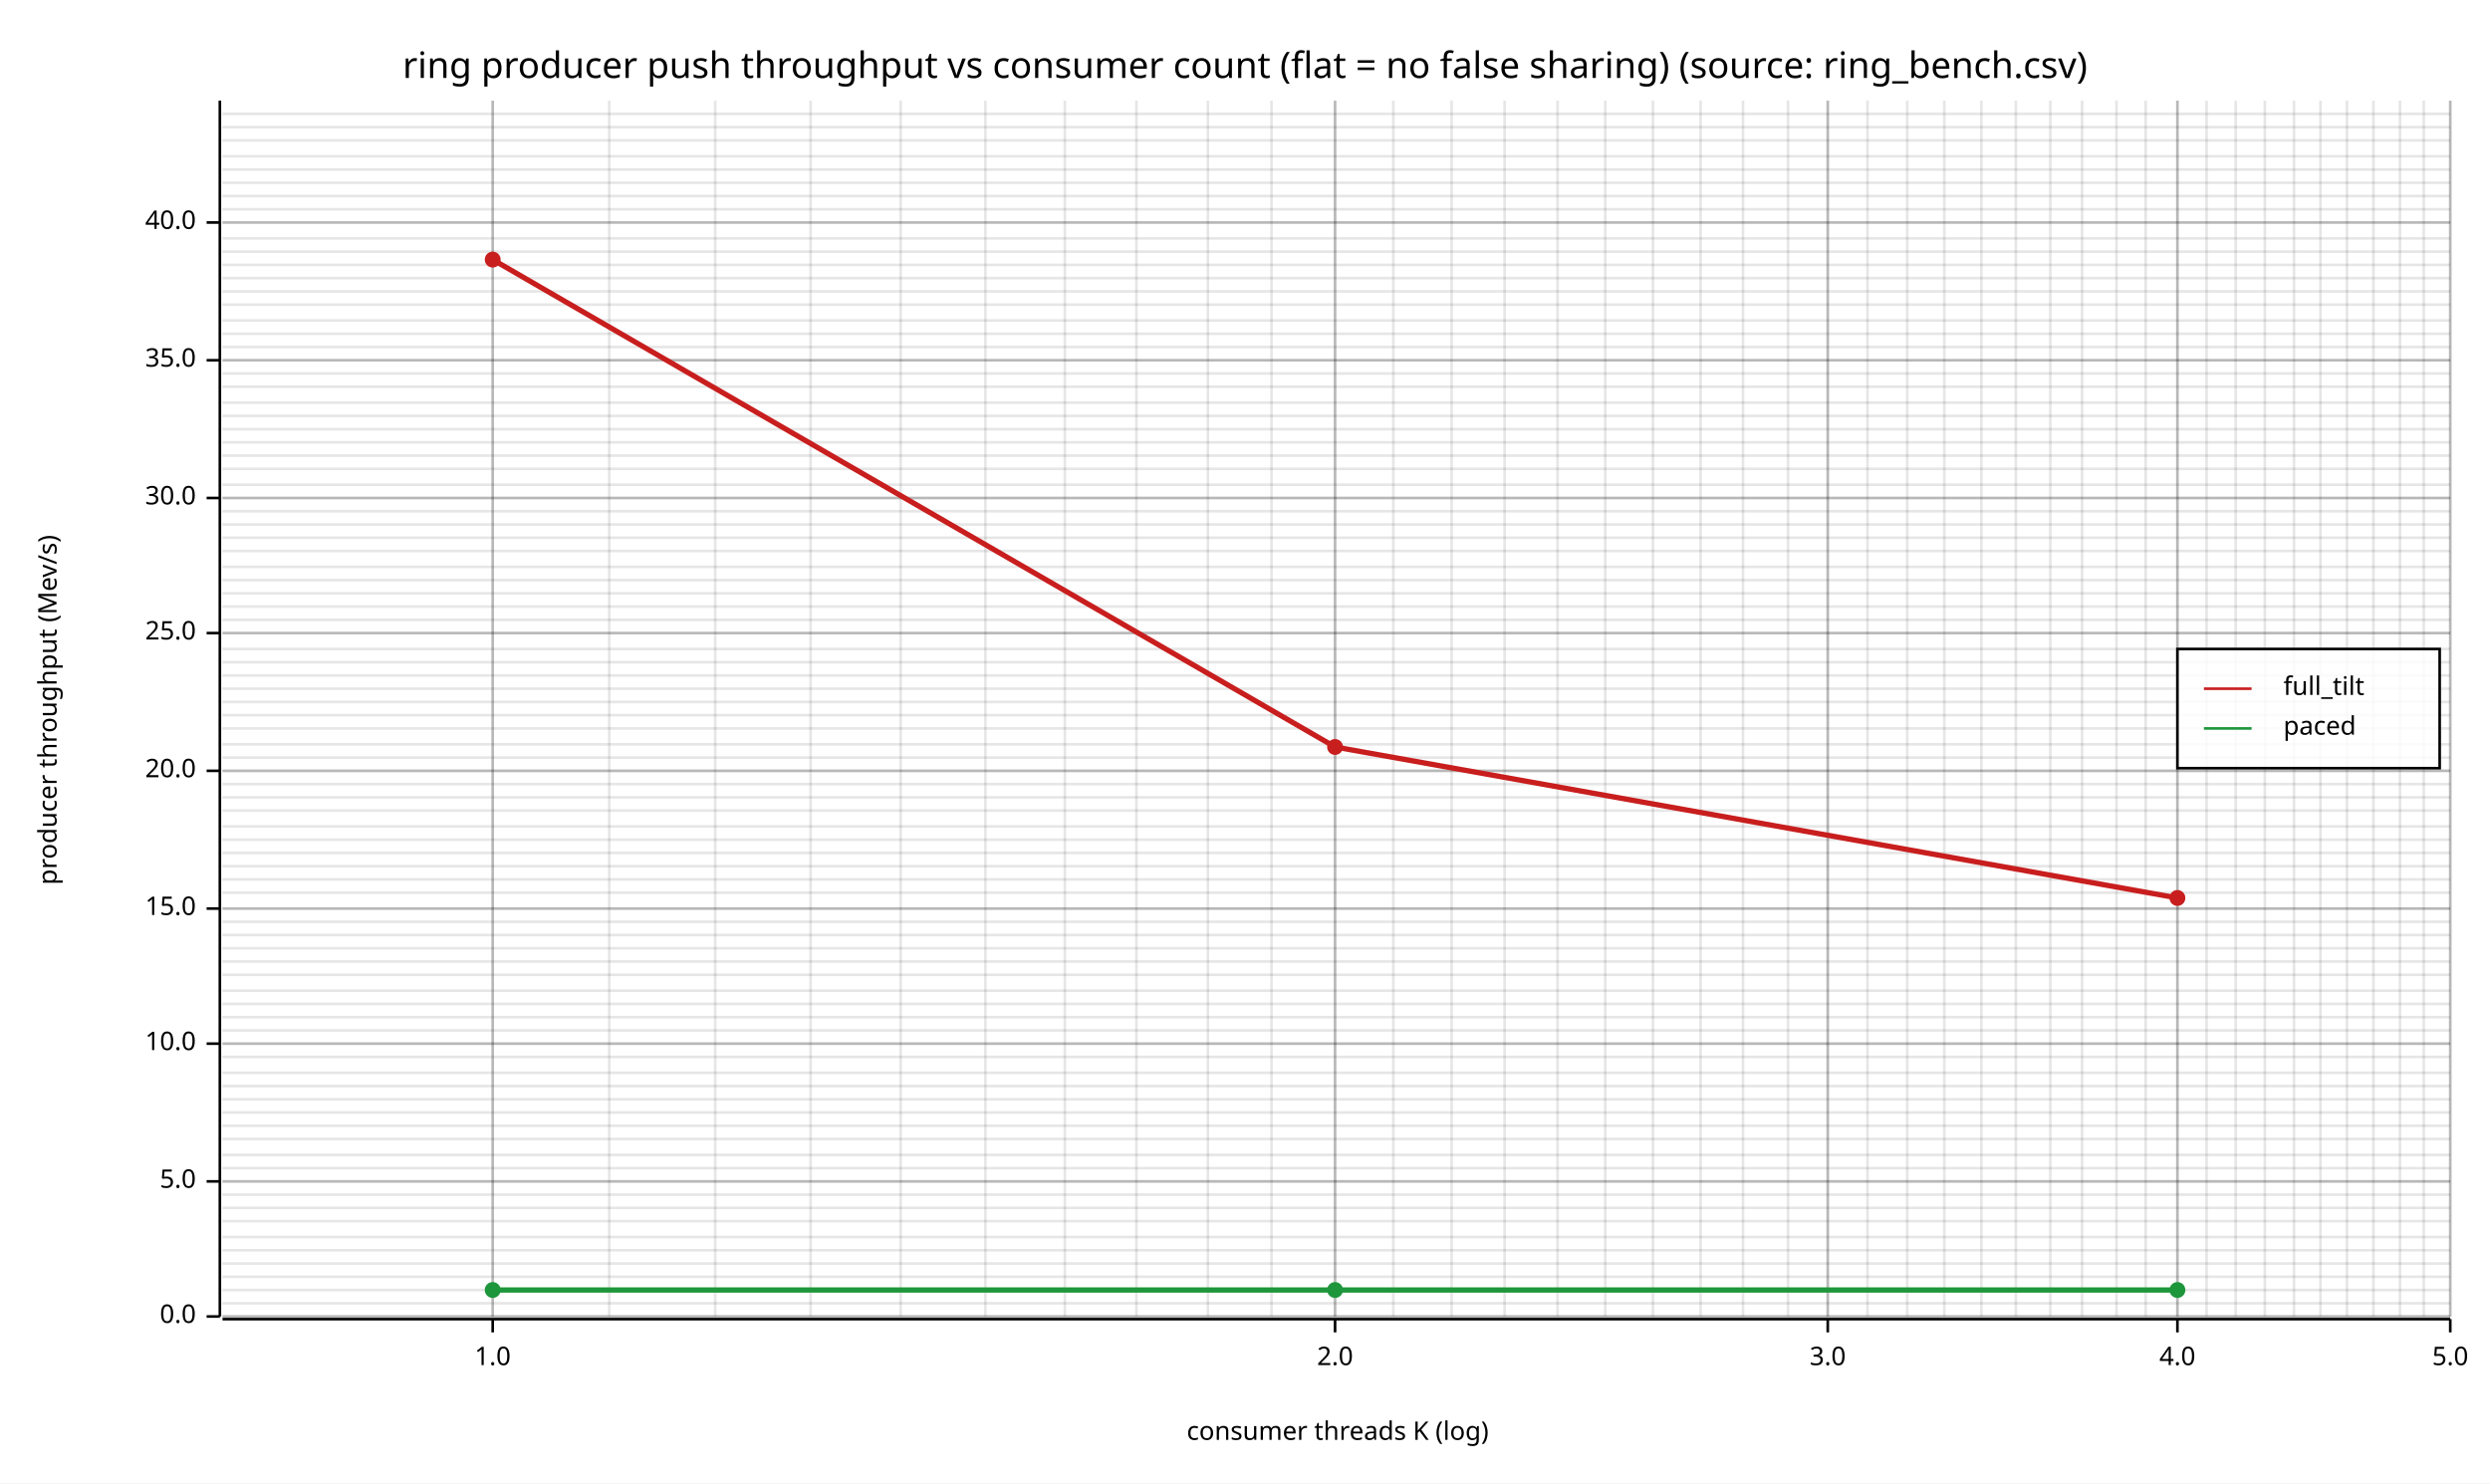
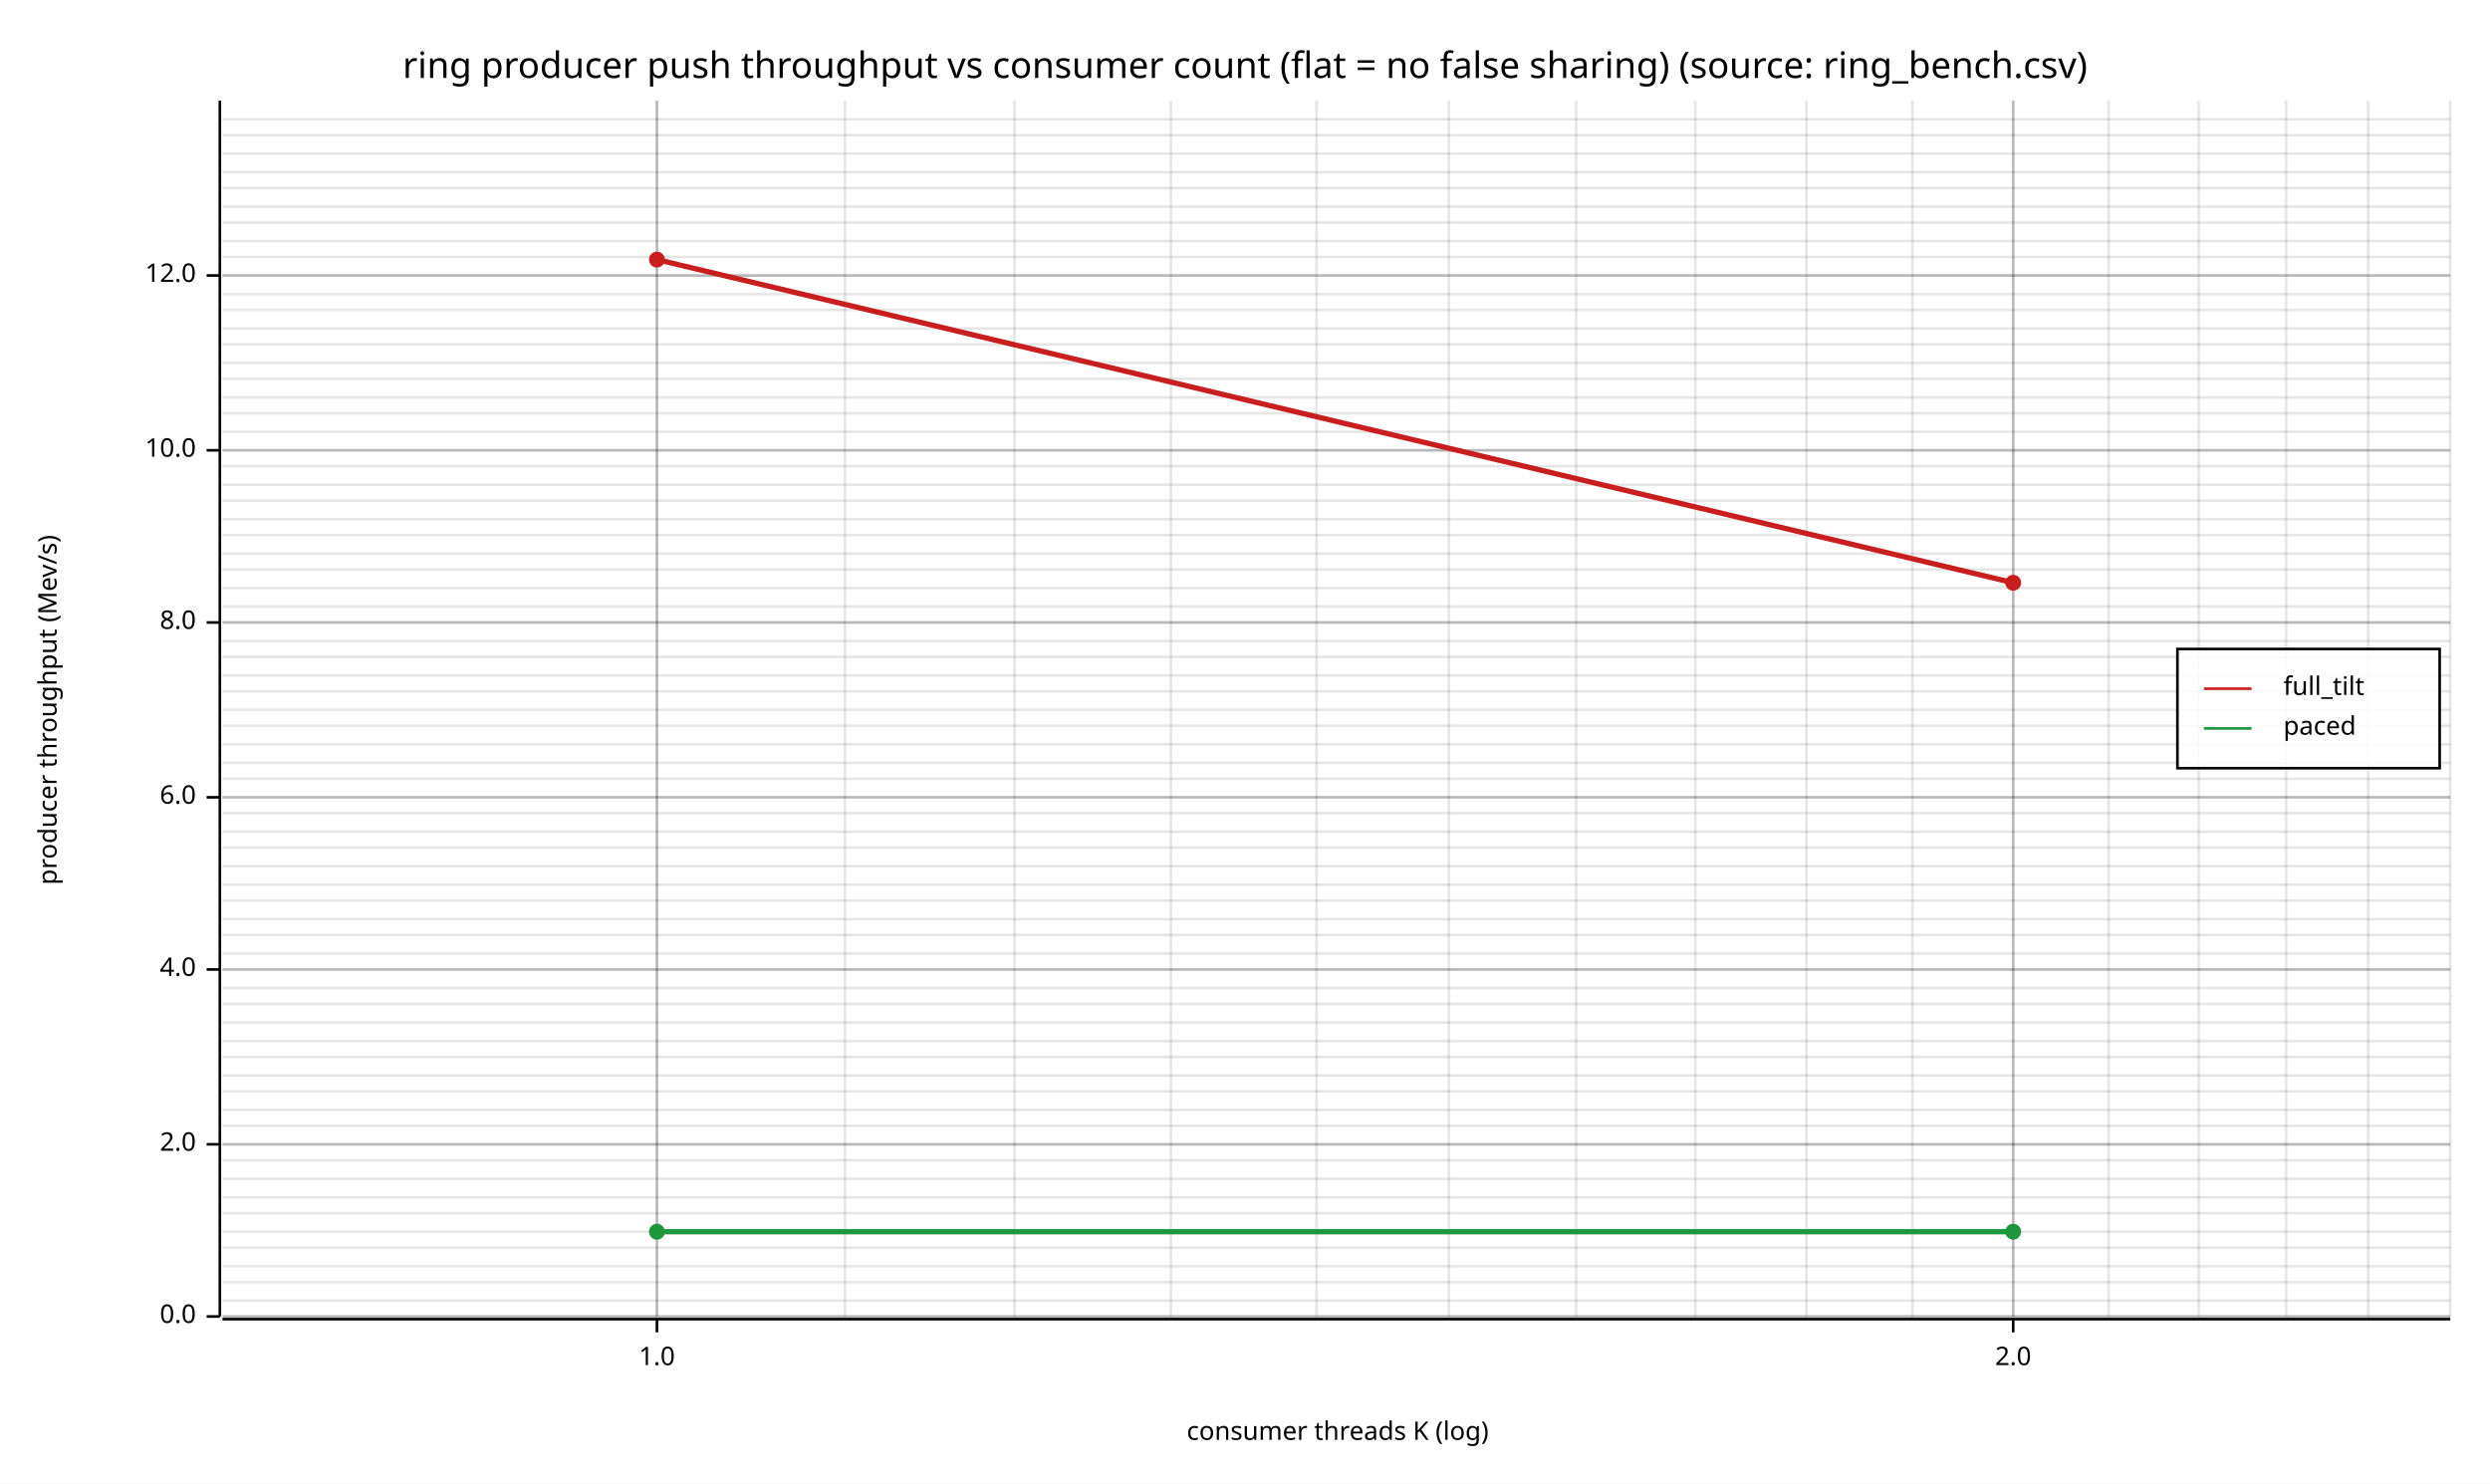
<svg xmlns="http://www.w3.org/2000/svg" width="940" height="560" viewBox="0 0 940 560">
  <rect x="0" y="0" width="940" height="560" opacity="1" fill="#FFFFFF" stroke="none" />
  <text x="470" y="19" dy="0.76em" text-anchor="middle" font-family="sans-serif" font-size="13.71" opacity="1" fill="#000000">
ring producer push throughput vs consumer count (flat = no false sharing)   (source: ring_bench.csv)
</text>
-   <line opacity="0.1" stroke="#000000" stroke-width="1" x1="186" y1="497" x2="186" y2="38" />
-   <line opacity="0.1" stroke="#000000" stroke-width="1" x1="230" y1="497" x2="230" y2="38" />
-   <line opacity="0.1" stroke="#000000" stroke-width="1" x1="270" y1="497" x2="270" y2="38" />
-   <line opacity="0.1" stroke="#000000" stroke-width="1" x1="306" y1="497" x2="306" y2="38" />
-   <line opacity="0.1" stroke="#000000" stroke-width="1" x1="340" y1="497" x2="340" y2="38" />
-   <line opacity="0.1" stroke="#000000" stroke-width="1" x1="372" y1="497" x2="372" y2="38" />
-   <line opacity="0.1" stroke="#000000" stroke-width="1" x1="402" y1="497" x2="402" y2="38" />
-   <line opacity="0.1" stroke="#000000" stroke-width="1" x1="429" y1="497" x2="429" y2="38" />
-   <line opacity="0.1" stroke="#000000" stroke-width="1" x1="456" y1="497" x2="456" y2="38" />
-   <line opacity="0.1" stroke="#000000" stroke-width="1" x1="480" y1="497" x2="480" y2="38" />
-   <line opacity="0.1" stroke="#000000" stroke-width="1" x1="504" y1="497" x2="504" y2="38" />
-   <line opacity="0.1" stroke="#000000" stroke-width="1" x1="526" y1="497" x2="526" y2="38" />
-   <line opacity="0.1" stroke="#000000" stroke-width="1" x1="548" y1="497" x2="548" y2="38" />
-   <line opacity="0.1" stroke="#000000" stroke-width="1" x1="568" y1="497" x2="568" y2="38" />
-   <line opacity="0.1" stroke="#000000" stroke-width="1" x1="588" y1="497" x2="588" y2="38" />
-   <line opacity="0.1" stroke="#000000" stroke-width="1" x1="606" y1="497" x2="606" y2="38" />
-   <line opacity="0.1" stroke="#000000" stroke-width="1" x1="624" y1="497" x2="624" y2="38" />
-   <line opacity="0.1" stroke="#000000" stroke-width="1" x1="642" y1="497" x2="642" y2="38" />
-   <line opacity="0.1" stroke="#000000" stroke-width="1" x1="658" y1="497" x2="658" y2="38" />
-   <line opacity="0.1" stroke="#000000" stroke-width="1" x1="675" y1="497" x2="675" y2="38" />
-   <line opacity="0.1" stroke="#000000" stroke-width="1" x1="690" y1="497" x2="690" y2="38" />
-   <line opacity="0.1" stroke="#000000" stroke-width="1" x1="705" y1="497" x2="705" y2="38" />
-   <line opacity="0.1" stroke="#000000" stroke-width="1" x1="720" y1="497" x2="720" y2="38" />
-   <line opacity="0.1" stroke="#000000" stroke-width="1" x1="734" y1="497" x2="734" y2="38" />
-   <line opacity="0.1" stroke="#000000" stroke-width="1" x1="748" y1="497" x2="748" y2="38" />
-   <line opacity="0.1" stroke="#000000" stroke-width="1" x1="761" y1="497" x2="761" y2="38" />
-   <line opacity="0.1" stroke="#000000" stroke-width="1" x1="774" y1="497" x2="774" y2="38" />
-   <line opacity="0.1" stroke="#000000" stroke-width="1" x1="786" y1="497" x2="786" y2="38" />
-   <line opacity="0.1" stroke="#000000" stroke-width="1" x1="799" y1="497" x2="799" y2="38" />
-   <line opacity="0.1" stroke="#000000" stroke-width="1" x1="810" y1="497" x2="810" y2="38" />
-   <line opacity="0.1" stroke="#000000" stroke-width="1" x1="822" y1="497" x2="822" y2="38" />
-   <line opacity="0.1" stroke="#000000" stroke-width="1" x1="833" y1="497" x2="833" y2="38" />
-   <line opacity="0.1" stroke="#000000" stroke-width="1" x1="844" y1="497" x2="844" y2="38" />
-   <line opacity="0.1" stroke="#000000" stroke-width="1" x1="855" y1="497" x2="855" y2="38" />
-   <line opacity="0.1" stroke="#000000" stroke-width="1" x1="866" y1="497" x2="866" y2="38" />
-   <line opacity="0.1" stroke="#000000" stroke-width="1" x1="876" y1="497" x2="876" y2="38" />
-   <line opacity="0.1" stroke="#000000" stroke-width="1" x1="886" y1="497" x2="886" y2="38" />
-   <line opacity="0.1" stroke="#000000" stroke-width="1" x1="896" y1="497" x2="896" y2="38" />
-   <line opacity="0.1" stroke="#000000" stroke-width="1" x1="906" y1="497" x2="906" y2="38" />
-   <line opacity="0.1" stroke="#000000" stroke-width="1" x1="915" y1="497" x2="915" y2="38" />
+   <line opacity="0.1" stroke="#000000" stroke-width="1" x1="248" y1="497" x2="248" y2="38" />
+   <line opacity="0.1" stroke="#000000" stroke-width="1" x1="319" y1="497" x2="319" y2="38" />
+   <line opacity="0.1" stroke="#000000" stroke-width="1" x1="383" y1="497" x2="383" y2="38" />
+   <line opacity="0.1" stroke="#000000" stroke-width="1" x1="442" y1="497" x2="442" y2="38" />
+   <line opacity="0.1" stroke="#000000" stroke-width="1" x1="497" y1="497" x2="497" y2="38" />
+   <line opacity="0.1" stroke="#000000" stroke-width="1" x1="547" y1="497" x2="547" y2="38" />
+   <line opacity="0.1" stroke="#000000" stroke-width="1" x1="595" y1="497" x2="595" y2="38" />
+   <line opacity="0.1" stroke="#000000" stroke-width="1" x1="640" y1="497" x2="640" y2="38" />
+   <line opacity="0.1" stroke="#000000" stroke-width="1" x1="682" y1="497" x2="682" y2="38" />
+   <line opacity="0.1" stroke="#000000" stroke-width="1" x1="722" y1="497" x2="722" y2="38" />
+   <line opacity="0.1" stroke="#000000" stroke-width="1" x1="760" y1="497" x2="760" y2="38" />
+   <line opacity="0.1" stroke="#000000" stroke-width="1" x1="796" y1="497" x2="796" y2="38" />
+   <line opacity="0.1" stroke="#000000" stroke-width="1" x1="830" y1="497" x2="830" y2="38" />
+   <line opacity="0.1" stroke="#000000" stroke-width="1" x1="863" y1="497" x2="863" y2="38" />
+   <line opacity="0.1" stroke="#000000" stroke-width="1" x1="894" y1="497" x2="894" y2="38" />
  <line opacity="0.1" stroke="#000000" stroke-width="1" x1="925" y1="497" x2="925" y2="38" />
  <line opacity="0.1" stroke="#000000" stroke-width="1" x1="84" y1="497" x2="925" y2="497" />
-   <line opacity="0.1" stroke="#000000" stroke-width="1" x1="84" y1="492" x2="925" y2="492" />
-   <line opacity="0.1" stroke="#000000" stroke-width="1" x1="84" y1="487" x2="925" y2="487" />
-   <line opacity="0.1" stroke="#000000" stroke-width="1" x1="84" y1="482" x2="925" y2="482" />
-   <line opacity="0.1" stroke="#000000" stroke-width="1" x1="84" y1="477" x2="925" y2="477" />
-   <line opacity="0.1" stroke="#000000" stroke-width="1" x1="84" y1="472" x2="925" y2="472" />
-   <line opacity="0.1" stroke="#000000" stroke-width="1" x1="84" y1="467" x2="925" y2="467" />
-   <line opacity="0.1" stroke="#000000" stroke-width="1" x1="84" y1="461" x2="925" y2="461" />
-   <line opacity="0.1" stroke="#000000" stroke-width="1" x1="84" y1="456" x2="925" y2="456" />
-   <line opacity="0.1" stroke="#000000" stroke-width="1" x1="84" y1="451" x2="925" y2="451" />
-   <line opacity="0.1" stroke="#000000" stroke-width="1" x1="84" y1="446" x2="925" y2="446" />
-   <line opacity="0.1" stroke="#000000" stroke-width="1" x1="84" y1="441" x2="925" y2="441" />
-   <line opacity="0.1" stroke="#000000" stroke-width="1" x1="84" y1="436" x2="925" y2="436" />
-   <line opacity="0.1" stroke="#000000" stroke-width="1" x1="84" y1="430" x2="925" y2="430" />
+   <line opacity="0.1" stroke="#000000" stroke-width="1" x1="84" y1="491" x2="925" y2="491" />
+   <line opacity="0.1" stroke="#000000" stroke-width="1" x1="84" y1="484" x2="925" y2="484" />
+   <line opacity="0.1" stroke="#000000" stroke-width="1" x1="84" y1="478" x2="925" y2="478" />
+   <line opacity="0.1" stroke="#000000" stroke-width="1" x1="84" y1="471" x2="925" y2="471" />
+   <line opacity="0.1" stroke="#000000" stroke-width="1" x1="84" y1="465" x2="925" y2="465" />
+   <line opacity="0.1" stroke="#000000" stroke-width="1" x1="84" y1="458" x2="925" y2="458" />
+   <line opacity="0.1" stroke="#000000" stroke-width="1" x1="84" y1="452" x2="925" y2="452" />
+   <line opacity="0.1" stroke="#000000" stroke-width="1" x1="84" y1="445" x2="925" y2="445" />
+   <line opacity="0.1" stroke="#000000" stroke-width="1" x1="84" y1="438" x2="925" y2="438" />
+   <line opacity="0.1" stroke="#000000" stroke-width="1" x1="84" y1="432" x2="925" y2="432" />
  <line opacity="0.1" stroke="#000000" stroke-width="1" x1="84" y1="425" x2="925" y2="425" />
-   <line opacity="0.1" stroke="#000000" stroke-width="1" x1="84" y1="420" x2="925" y2="420" />
-   <line opacity="0.1" stroke="#000000" stroke-width="1" x1="84" y1="415" x2="925" y2="415" />
-   <line opacity="0.1" stroke="#000000" stroke-width="1" x1="84" y1="410" x2="925" y2="410" />
-   <line opacity="0.1" stroke="#000000" stroke-width="1" x1="84" y1="405" x2="925" y2="405" />
+   <line opacity="0.1" stroke="#000000" stroke-width="1" x1="84" y1="419" x2="925" y2="419" />
+   <line opacity="0.1" stroke="#000000" stroke-width="1" x1="84" y1="412" x2="925" y2="412" />
+   <line opacity="0.1" stroke="#000000" stroke-width="1" x1="84" y1="406" x2="925" y2="406" />
  <line opacity="0.1" stroke="#000000" stroke-width="1" x1="84" y1="399" x2="925" y2="399" />
-   <line opacity="0.1" stroke="#000000" stroke-width="1" x1="84" y1="394" x2="925" y2="394" />
-   <line opacity="0.1" stroke="#000000" stroke-width="1" x1="84" y1="389" x2="925" y2="389" />
-   <line opacity="0.1" stroke="#000000" stroke-width="1" x1="84" y1="384" x2="925" y2="384" />
+   <line opacity="0.1" stroke="#000000" stroke-width="1" x1="84" y1="393" x2="925" y2="393" />
+   <line opacity="0.1" stroke="#000000" stroke-width="1" x1="84" y1="386" x2="925" y2="386" />
  <line opacity="0.1" stroke="#000000" stroke-width="1" x1="84" y1="379" x2="925" y2="379" />
-   <line opacity="0.1" stroke="#000000" stroke-width="1" x1="84" y1="374" x2="925" y2="374" />
-   <line opacity="0.1" stroke="#000000" stroke-width="1" x1="84" y1="368" x2="925" y2="368" />
-   <line opacity="0.1" stroke="#000000" stroke-width="1" x1="84" y1="363" x2="925" y2="363" />
-   <line opacity="0.1" stroke="#000000" stroke-width="1" x1="84" y1="358" x2="925" y2="358" />
+   <line opacity="0.1" stroke="#000000" stroke-width="1" x1="84" y1="373" x2="925" y2="373" />
+   <line opacity="0.1" stroke="#000000" stroke-width="1" x1="84" y1="366" x2="925" y2="366" />
+   <line opacity="0.1" stroke="#000000" stroke-width="1" x1="84" y1="360" x2="925" y2="360" />
  <line opacity="0.1" stroke="#000000" stroke-width="1" x1="84" y1="353" x2="925" y2="353" />
-   <line opacity="0.1" stroke="#000000" stroke-width="1" x1="84" y1="348" x2="925" y2="348" />
-   <line opacity="0.1" stroke="#000000" stroke-width="1" x1="84" y1="343" x2="925" y2="343" />
-   <line opacity="0.1" stroke="#000000" stroke-width="1" x1="84" y1="337" x2="925" y2="337" />
-   <line opacity="0.1" stroke="#000000" stroke-width="1" x1="84" y1="332" x2="925" y2="332" />
+   <line opacity="0.1" stroke="#000000" stroke-width="1" x1="84" y1="347" x2="925" y2="347" />
+   <line opacity="0.1" stroke="#000000" stroke-width="1" x1="84" y1="340" x2="925" y2="340" />
+   <line opacity="0.1" stroke="#000000" stroke-width="1" x1="84" y1="334" x2="925" y2="334" />
  <line opacity="0.1" stroke="#000000" stroke-width="1" x1="84" y1="327" x2="925" y2="327" />
-   <line opacity="0.1" stroke="#000000" stroke-width="1" x1="84" y1="322" x2="925" y2="322" />
-   <line opacity="0.1" stroke="#000000" stroke-width="1" x1="84" y1="317" x2="925" y2="317" />
-   <line opacity="0.1" stroke="#000000" stroke-width="1" x1="84" y1="312" x2="925" y2="312" />
-   <line opacity="0.1" stroke="#000000" stroke-width="1" x1="84" y1="306" x2="925" y2="306" />
+   <line opacity="0.1" stroke="#000000" stroke-width="1" x1="84" y1="320" x2="925" y2="320" />
+   <line opacity="0.1" stroke="#000000" stroke-width="1" x1="84" y1="314" x2="925" y2="314" />
+   <line opacity="0.1" stroke="#000000" stroke-width="1" x1="84" y1="307" x2="925" y2="307" />
  <line opacity="0.1" stroke="#000000" stroke-width="1" x1="84" y1="301" x2="925" y2="301" />
-   <line opacity="0.1" stroke="#000000" stroke-width="1" x1="84" y1="296" x2="925" y2="296" />
-   <line opacity="0.1" stroke="#000000" stroke-width="1" x1="84" y1="291" x2="925" y2="291" />
-   <line opacity="0.1" stroke="#000000" stroke-width="1" x1="84" y1="286" x2="925" y2="286" />
+   <line opacity="0.1" stroke="#000000" stroke-width="1" x1="84" y1="294" x2="925" y2="294" />
+   <line opacity="0.1" stroke="#000000" stroke-width="1" x1="84" y1="288" x2="925" y2="288" />
  <line opacity="0.1" stroke="#000000" stroke-width="1" x1="84" y1="281" x2="925" y2="281" />
-   <line opacity="0.1" stroke="#000000" stroke-width="1" x1="84" y1="275" x2="925" y2="275" />
-   <line opacity="0.1" stroke="#000000" stroke-width="1" x1="84" y1="270" x2="925" y2="270" />
-   <line opacity="0.1" stroke="#000000" stroke-width="1" x1="84" y1="265" x2="925" y2="265" />
-   <line opacity="0.1" stroke="#000000" stroke-width="1" x1="84" y1="260" x2="925" y2="260" />
+   <line opacity="0.1" stroke="#000000" stroke-width="1" x1="84" y1="274" x2="925" y2="274" />
+   <line opacity="0.1" stroke="#000000" stroke-width="1" x1="84" y1="268" x2="925" y2="268" />
+   <line opacity="0.1" stroke="#000000" stroke-width="1" x1="84" y1="261" x2="925" y2="261" />
  <line opacity="0.1" stroke="#000000" stroke-width="1" x1="84" y1="255" x2="925" y2="255" />
-   <line opacity="0.1" stroke="#000000" stroke-width="1" x1="84" y1="250" x2="925" y2="250" />
-   <line opacity="0.1" stroke="#000000" stroke-width="1" x1="84" y1="245" x2="925" y2="245" />
-   <line opacity="0.1" stroke="#000000" stroke-width="1" x1="84" y1="239" x2="925" y2="239" />
-   <line opacity="0.1" stroke="#000000" stroke-width="1" x1="84" y1="234" x2="925" y2="234" />
+   <line opacity="0.1" stroke="#000000" stroke-width="1" x1="84" y1="248" x2="925" y2="248" />
+   <line opacity="0.1" stroke="#000000" stroke-width="1" x1="84" y1="242" x2="925" y2="242" />
+   <line opacity="0.1" stroke="#000000" stroke-width="1" x1="84" y1="235" x2="925" y2="235" />
  <line opacity="0.1" stroke="#000000" stroke-width="1" x1="84" y1="229" x2="925" y2="229" />
-   <line opacity="0.1" stroke="#000000" stroke-width="1" x1="84" y1="224" x2="925" y2="224" />
-   <line opacity="0.1" stroke="#000000" stroke-width="1" x1="84" y1="219" x2="925" y2="219" />
-   <line opacity="0.1" stroke="#000000" stroke-width="1" x1="84" y1="214" x2="925" y2="214" />
-   <line opacity="0.1" stroke="#000000" stroke-width="1" x1="84" y1="208" x2="925" y2="208" />
-   <line opacity="0.1" stroke="#000000" stroke-width="1" x1="84" y1="203" x2="925" y2="203" />
-   <line opacity="0.1" stroke="#000000" stroke-width="1" x1="84" y1="198" x2="925" y2="198" />
-   <line opacity="0.1" stroke="#000000" stroke-width="1" x1="84" y1="193" x2="925" y2="193" />
-   <line opacity="0.1" stroke="#000000" stroke-width="1" x1="84" y1="188" x2="925" y2="188" />
+   <line opacity="0.1" stroke="#000000" stroke-width="1" x1="84" y1="222" x2="925" y2="222" />
+   <line opacity="0.1" stroke="#000000" stroke-width="1" x1="84" y1="215" x2="925" y2="215" />
+   <line opacity="0.1" stroke="#000000" stroke-width="1" x1="84" y1="209" x2="925" y2="209" />
+   <line opacity="0.1" stroke="#000000" stroke-width="1" x1="84" y1="202" x2="925" y2="202" />
+   <line opacity="0.1" stroke="#000000" stroke-width="1" x1="84" y1="196" x2="925" y2="196" />
+   <line opacity="0.1" stroke="#000000" stroke-width="1" x1="84" y1="189" x2="925" y2="189" />
  <line opacity="0.1" stroke="#000000" stroke-width="1" x1="84" y1="183" x2="925" y2="183" />
-   <line opacity="0.1" stroke="#000000" stroke-width="1" x1="84" y1="177" x2="925" y2="177" />
-   <line opacity="0.1" stroke="#000000" stroke-width="1" x1="84" y1="172" x2="925" y2="172" />
-   <line opacity="0.1" stroke="#000000" stroke-width="1" x1="84" y1="167" x2="925" y2="167" />
-   <line opacity="0.1" stroke="#000000" stroke-width="1" x1="84" y1="162" x2="925" y2="162" />
-   <line opacity="0.1" stroke="#000000" stroke-width="1" x1="84" y1="157" x2="925" y2="157" />
-   <line opacity="0.1" stroke="#000000" stroke-width="1" x1="84" y1="152" x2="925" y2="152" />
-   <line opacity="0.1" stroke="#000000" stroke-width="1" x1="84" y1="146" x2="925" y2="146" />
-   <line opacity="0.1" stroke="#000000" stroke-width="1" x1="84" y1="141" x2="925" y2="141" />
-   <line opacity="0.1" stroke="#000000" stroke-width="1" x1="84" y1="136" x2="925" y2="136" />
-   <line opacity="0.1" stroke="#000000" stroke-width="1" x1="84" y1="131" x2="925" y2="131" />
-   <line opacity="0.1" stroke="#000000" stroke-width="1" x1="84" y1="126" x2="925" y2="126" />
-   <line opacity="0.1" stroke="#000000" stroke-width="1" x1="84" y1="121" x2="925" y2="121" />
-   <line opacity="0.1" stroke="#000000" stroke-width="1" x1="84" y1="115" x2="925" y2="115" />
-   <line opacity="0.1" stroke="#000000" stroke-width="1" x1="84" y1="110" x2="925" y2="110" />
-   <line opacity="0.1" stroke="#000000" stroke-width="1" x1="84" y1="105" x2="925" y2="105" />
-   <line opacity="0.1" stroke="#000000" stroke-width="1" x1="84" y1="100" x2="925" y2="100" />
-   <line opacity="0.1" stroke="#000000" stroke-width="1" x1="84" y1="95" x2="925" y2="95" />
-   <line opacity="0.1" stroke="#000000" stroke-width="1" x1="84" y1="90" x2="925" y2="90" />
+   <line opacity="0.1" stroke="#000000" stroke-width="1" x1="84" y1="176" x2="925" y2="176" />
+   <line opacity="0.1" stroke="#000000" stroke-width="1" x1="84" y1="170" x2="925" y2="170" />
+   <line opacity="0.1" stroke="#000000" stroke-width="1" x1="84" y1="163" x2="925" y2="163" />
+   <line opacity="0.1" stroke="#000000" stroke-width="1" x1="84" y1="156" x2="925" y2="156" />
+   <line opacity="0.1" stroke="#000000" stroke-width="1" x1="84" y1="150" x2="925" y2="150" />
+   <line opacity="0.1" stroke="#000000" stroke-width="1" x1="84" y1="143" x2="925" y2="143" />
+   <line opacity="0.1" stroke="#000000" stroke-width="1" x1="84" y1="137" x2="925" y2="137" />
+   <line opacity="0.1" stroke="#000000" stroke-width="1" x1="84" y1="130" x2="925" y2="130" />
+   <line opacity="0.1" stroke="#000000" stroke-width="1" x1="84" y1="124" x2="925" y2="124" />
+   <line opacity="0.1" stroke="#000000" stroke-width="1" x1="84" y1="117" x2="925" y2="117" />
+   <line opacity="0.1" stroke="#000000" stroke-width="1" x1="84" y1="111" x2="925" y2="111" />
+   <line opacity="0.1" stroke="#000000" stroke-width="1" x1="84" y1="104" x2="925" y2="104" />
+   <line opacity="0.1" stroke="#000000" stroke-width="1" x1="84" y1="97" x2="925" y2="97" />
+   <line opacity="0.1" stroke="#000000" stroke-width="1" x1="84" y1="91" x2="925" y2="91" />
  <line opacity="0.1" stroke="#000000" stroke-width="1" x1="84" y1="84" x2="925" y2="84" />
-   <line opacity="0.1" stroke="#000000" stroke-width="1" x1="84" y1="79" x2="925" y2="79" />
-   <line opacity="0.1" stroke="#000000" stroke-width="1" x1="84" y1="74" x2="925" y2="74" />
-   <line opacity="0.1" stroke="#000000" stroke-width="1" x1="84" y1="69" x2="925" y2="69" />
-   <line opacity="0.1" stroke="#000000" stroke-width="1" x1="84" y1="64" x2="925" y2="64" />
-   <line opacity="0.1" stroke="#000000" stroke-width="1" x1="84" y1="59" x2="925" y2="59" />
-   <line opacity="0.1" stroke="#000000" stroke-width="1" x1="84" y1="53" x2="925" y2="53" />
-   <line opacity="0.1" stroke="#000000" stroke-width="1" x1="84" y1="48" x2="925" y2="48" />
-   <line opacity="0.1" stroke="#000000" stroke-width="1" x1="84" y1="43" x2="925" y2="43" />
+   <line opacity="0.1" stroke="#000000" stroke-width="1" x1="84" y1="78" x2="925" y2="78" />
+   <line opacity="0.1" stroke="#000000" stroke-width="1" x1="84" y1="71" x2="925" y2="71" />
+   <line opacity="0.1" stroke="#000000" stroke-width="1" x1="84" y1="65" x2="925" y2="65" />
+   <line opacity="0.1" stroke="#000000" stroke-width="1" x1="84" y1="58" x2="925" y2="58" />
+   <line opacity="0.1" stroke="#000000" stroke-width="1" x1="84" y1="51" x2="925" y2="51" />
+   <line opacity="0.1" stroke="#000000" stroke-width="1" x1="84" y1="45" x2="925" y2="45" />
  <text x="14" y="268" dy="0.76em" text-anchor="middle" font-family="sans-serif" font-size="9.677" opacity="1" fill="#000000" transform="rotate(270, 14, 268)">
producer throughput (Mev/s)
</text>
  <text x="505" y="546" dy="-0.5ex" text-anchor="middle" font-family="sans-serif" font-size="9.677" opacity="1" fill="#000000">
consumer threads K (log)
</text>
-   <line opacity="0.2" stroke="#000000" stroke-width="1" x1="186" y1="497" x2="186" y2="38" />
-   <line opacity="0.2" stroke="#000000" stroke-width="1" x1="504" y1="497" x2="504" y2="38" />
-   <line opacity="0.2" stroke="#000000" stroke-width="1" x1="690" y1="497" x2="690" y2="38" />
-   <line opacity="0.2" stroke="#000000" stroke-width="1" x1="822" y1="497" x2="822" y2="38" />
-   <line opacity="0.2" stroke="#000000" stroke-width="1" x1="925" y1="497" x2="925" y2="38" />
+   <line opacity="0.2" stroke="#000000" stroke-width="1" x1="248" y1="497" x2="248" y2="38" />
+   <line opacity="0.2" stroke="#000000" stroke-width="1" x1="760" y1="497" x2="760" y2="38" />
  <line opacity="0.2" stroke="#000000" stroke-width="1" x1="84" y1="497" x2="925" y2="497" />
-   <line opacity="0.2" stroke="#000000" stroke-width="1" x1="84" y1="446" x2="925" y2="446" />
-   <line opacity="0.2" stroke="#000000" stroke-width="1" x1="84" y1="394" x2="925" y2="394" />
-   <line opacity="0.2" stroke="#000000" stroke-width="1" x1="84" y1="343" x2="925" y2="343" />
-   <line opacity="0.2" stroke="#000000" stroke-width="1" x1="84" y1="291" x2="925" y2="291" />
-   <line opacity="0.2" stroke="#000000" stroke-width="1" x1="84" y1="239" x2="925" y2="239" />
-   <line opacity="0.2" stroke="#000000" stroke-width="1" x1="84" y1="188" x2="925" y2="188" />
-   <line opacity="0.2" stroke="#000000" stroke-width="1" x1="84" y1="136" x2="925" y2="136" />
-   <line opacity="0.2" stroke="#000000" stroke-width="1" x1="84" y1="84" x2="925" y2="84" />
+   <line opacity="0.2" stroke="#000000" stroke-width="1" x1="84" y1="432" x2="925" y2="432" />
+   <line opacity="0.2" stroke="#000000" stroke-width="1" x1="84" y1="366" x2="925" y2="366" />
+   <line opacity="0.2" stroke="#000000" stroke-width="1" x1="84" y1="301" x2="925" y2="301" />
+   <line opacity="0.2" stroke="#000000" stroke-width="1" x1="84" y1="235" x2="925" y2="235" />
+   <line opacity="0.2" stroke="#000000" stroke-width="1" x1="84" y1="170" x2="925" y2="170" />
+   <line opacity="0.2" stroke="#000000" stroke-width="1" x1="84" y1="104" x2="925" y2="104" />
  <polyline fill="none" opacity="1" stroke="#000000" stroke-width="1" points="83,38 83,497 " />
  <text x="74" y="497" dy="0.5ex" text-anchor="end" font-family="sans-serif" font-size="9.677" opacity="1" fill="#000000">
0.0
</text>
  <polyline fill="none" opacity="1" stroke="#000000" stroke-width="1" points="78,497 83,497 " />
-   <text x="74" y="446" dy="0.5ex" text-anchor="end" font-family="sans-serif" font-size="9.677" opacity="1" fill="#000000">
- 5.0
+   <text x="74" y="432" dy="0.5ex" text-anchor="end" font-family="sans-serif" font-size="9.677" opacity="1" fill="#000000">
+ 2.0
</text>
-   <polyline fill="none" opacity="1" stroke="#000000" stroke-width="1" points="78,446 83,446 " />
-   <text x="74" y="394" dy="0.5ex" text-anchor="end" font-family="sans-serif" font-size="9.677" opacity="1" fill="#000000">
+   <polyline fill="none" opacity="1" stroke="#000000" stroke-width="1" points="78,432 83,432 " />
+   <text x="74" y="366" dy="0.5ex" text-anchor="end" font-family="sans-serif" font-size="9.677" opacity="1" fill="#000000">
+ 4.0
+ </text>
+   <polyline fill="none" opacity="1" stroke="#000000" stroke-width="1" points="78,366 83,366 " />
+   <text x="74" y="301" dy="0.5ex" text-anchor="end" font-family="sans-serif" font-size="9.677" opacity="1" fill="#000000">
+ 6.0
+ </text>
+   <polyline fill="none" opacity="1" stroke="#000000" stroke-width="1" points="78,301 83,301 " />
+   <text x="74" y="235" dy="0.5ex" text-anchor="end" font-family="sans-serif" font-size="9.677" opacity="1" fill="#000000">
+ 8.0
+ </text>
+   <polyline fill="none" opacity="1" stroke="#000000" stroke-width="1" points="78,235 83,235 " />
+   <text x="74" y="170" dy="0.5ex" text-anchor="end" font-family="sans-serif" font-size="9.677" opacity="1" fill="#000000">
10.0
</text>
-   <polyline fill="none" opacity="1" stroke="#000000" stroke-width="1" points="78,394 83,394 " />
-   <text x="74" y="343" dy="0.5ex" text-anchor="end" font-family="sans-serif" font-size="9.677" opacity="1" fill="#000000">
- 15.0
+   <polyline fill="none" opacity="1" stroke="#000000" stroke-width="1" points="78,170 83,170 " />
+   <text x="74" y="104" dy="0.5ex" text-anchor="end" font-family="sans-serif" font-size="9.677" opacity="1" fill="#000000">
+ 12.0
</text>
-   <polyline fill="none" opacity="1" stroke="#000000" stroke-width="1" points="78,343 83,343 " />
-   <text x="74" y="291" dy="0.5ex" text-anchor="end" font-family="sans-serif" font-size="9.677" opacity="1" fill="#000000">
- 20.0
- </text>
-   <polyline fill="none" opacity="1" stroke="#000000" stroke-width="1" points="78,291 83,291 " />
-   <text x="74" y="239" dy="0.5ex" text-anchor="end" font-family="sans-serif" font-size="9.677" opacity="1" fill="#000000">
- 25.0
- </text>
-   <polyline fill="none" opacity="1" stroke="#000000" stroke-width="1" points="78,239 83,239 " />
-   <text x="74" y="188" dy="0.5ex" text-anchor="end" font-family="sans-serif" font-size="9.677" opacity="1" fill="#000000">
- 30.0
- </text>
-   <polyline fill="none" opacity="1" stroke="#000000" stroke-width="1" points="78,188 83,188 " />
-   <text x="74" y="136" dy="0.5ex" text-anchor="end" font-family="sans-serif" font-size="9.677" opacity="1" fill="#000000">
- 35.0
- </text>
-   <polyline fill="none" opacity="1" stroke="#000000" stroke-width="1" points="78,136 83,136 " />
-   <text x="74" y="84" dy="0.5ex" text-anchor="end" font-family="sans-serif" font-size="9.677" opacity="1" fill="#000000">
- 40.0
- </text>
-   <polyline fill="none" opacity="1" stroke="#000000" stroke-width="1" points="78,84 83,84 " />
+   <polyline fill="none" opacity="1" stroke="#000000" stroke-width="1" points="78,104 83,104 " />
  <polyline fill="none" opacity="1" stroke="#000000" stroke-width="1" points="84,498 925,498 " />
-   <text x="186" y="508" dy="0.76em" text-anchor="middle" font-family="sans-serif" font-size="9.677" opacity="1" fill="#000000">
+   <text x="248" y="508" dy="0.76em" text-anchor="middle" font-family="sans-serif" font-size="9.677" opacity="1" fill="#000000">
1.0
</text>
-   <polyline fill="none" opacity="1" stroke="#000000" stroke-width="1" points="186,498 186,503 " />
-   <text x="504" y="508" dy="0.76em" text-anchor="middle" font-family="sans-serif" font-size="9.677" opacity="1" fill="#000000">
+   <polyline fill="none" opacity="1" stroke="#000000" stroke-width="1" points="248,498 248,503 " />
+   <text x="760" y="508" dy="0.76em" text-anchor="middle" font-family="sans-serif" font-size="9.677" opacity="1" fill="#000000">
2.0
</text>
-   <polyline fill="none" opacity="1" stroke="#000000" stroke-width="1" points="504,498 504,503 " />
-   <text x="690" y="508" dy="0.76em" text-anchor="middle" font-family="sans-serif" font-size="9.677" opacity="1" fill="#000000">
- 3.0
- </text>
-   <polyline fill="none" opacity="1" stroke="#000000" stroke-width="1" points="690,498 690,503 " />
-   <text x="822" y="508" dy="0.76em" text-anchor="middle" font-family="sans-serif" font-size="9.677" opacity="1" fill="#000000">
- 4.0
- </text>
-   <polyline fill="none" opacity="1" stroke="#000000" stroke-width="1" points="822,498 822,503 " />
-   <text x="925" y="508" dy="0.76em" text-anchor="middle" font-family="sans-serif" font-size="9.677" opacity="1" fill="#000000">
- 5.0
- </text>
-   <polyline fill="none" opacity="1" stroke="#000000" stroke-width="1" points="925,498 925,503 " />
-   <polyline fill="none" opacity="1" stroke="#C81E1E" stroke-width="2" points="186,98 504,282 822,339 " />
-   <circle cx="186" cy="98" r="3" opacity="1" fill="#C81E1E" stroke="none" stroke-width="1" />
-   <circle cx="504" cy="282" r="3" opacity="1" fill="#C81E1E" stroke="none" stroke-width="1" />
-   <circle cx="822" cy="339" r="3" opacity="1" fill="#C81E1E" stroke="none" stroke-width="1" />
-   <polyline fill="none" opacity="1" stroke="#1E963C" stroke-width="2" points="186,487 504,487 822,487 " />
-   <circle cx="186" cy="487" r="3" opacity="1" fill="#1E963C" stroke="none" stroke-width="1" />
-   <circle cx="504" cy="487" r="3" opacity="1" fill="#1E963C" stroke="none" stroke-width="1" />
-   <circle cx="822" cy="487" r="3" opacity="1" fill="#1E963C" stroke="none" stroke-width="1" />
+   <polyline fill="none" opacity="1" stroke="#000000" stroke-width="1" points="760,498 760,503 " />
+   <polyline fill="none" opacity="1" stroke="#C81E1E" stroke-width="2" points="248,98 760,220 " />
+   <circle cx="248" cy="98" r="3" opacity="1" fill="#C81E1E" stroke="none" stroke-width="1" />
+   <circle cx="760" cy="220" r="3" opacity="1" fill="#C81E1E" stroke="none" stroke-width="1" />
+   <polyline fill="none" opacity="1" stroke="#1E963C" stroke-width="2" points="248,465 760,465 " />
+   <circle cx="248" cy="465" r="3" opacity="1" fill="#1E963C" stroke="none" stroke-width="1" />
+   <circle cx="760" cy="465" r="3" opacity="1" fill="#1E963C" stroke="none" stroke-width="1" />
  <rect x="822" y="245" width="99" height="45" opacity="0.85" fill="#FFFFFF" stroke="none" />
  <rect x="822" y="245" width="99" height="45" opacity="1" fill="none" stroke="#000000" />
  <text x="862" y="255" dy="0.76em" text-anchor="start" font-family="sans-serif" font-size="9.677" opacity="1" fill="#000000">
full_tilt
</text>
  <text x="862" y="270" dy="0.76em" text-anchor="start" font-family="sans-serif" font-size="9.677" opacity="1" fill="#000000">
paced
</text>
  <polyline fill="none" opacity="1" stroke="#C81E1E" stroke-width="1" points="832,260 850,260 " />
  <polyline fill="none" opacity="1" stroke="#1E963C" stroke-width="1" points="832,275 850,275 " />
</svg>
